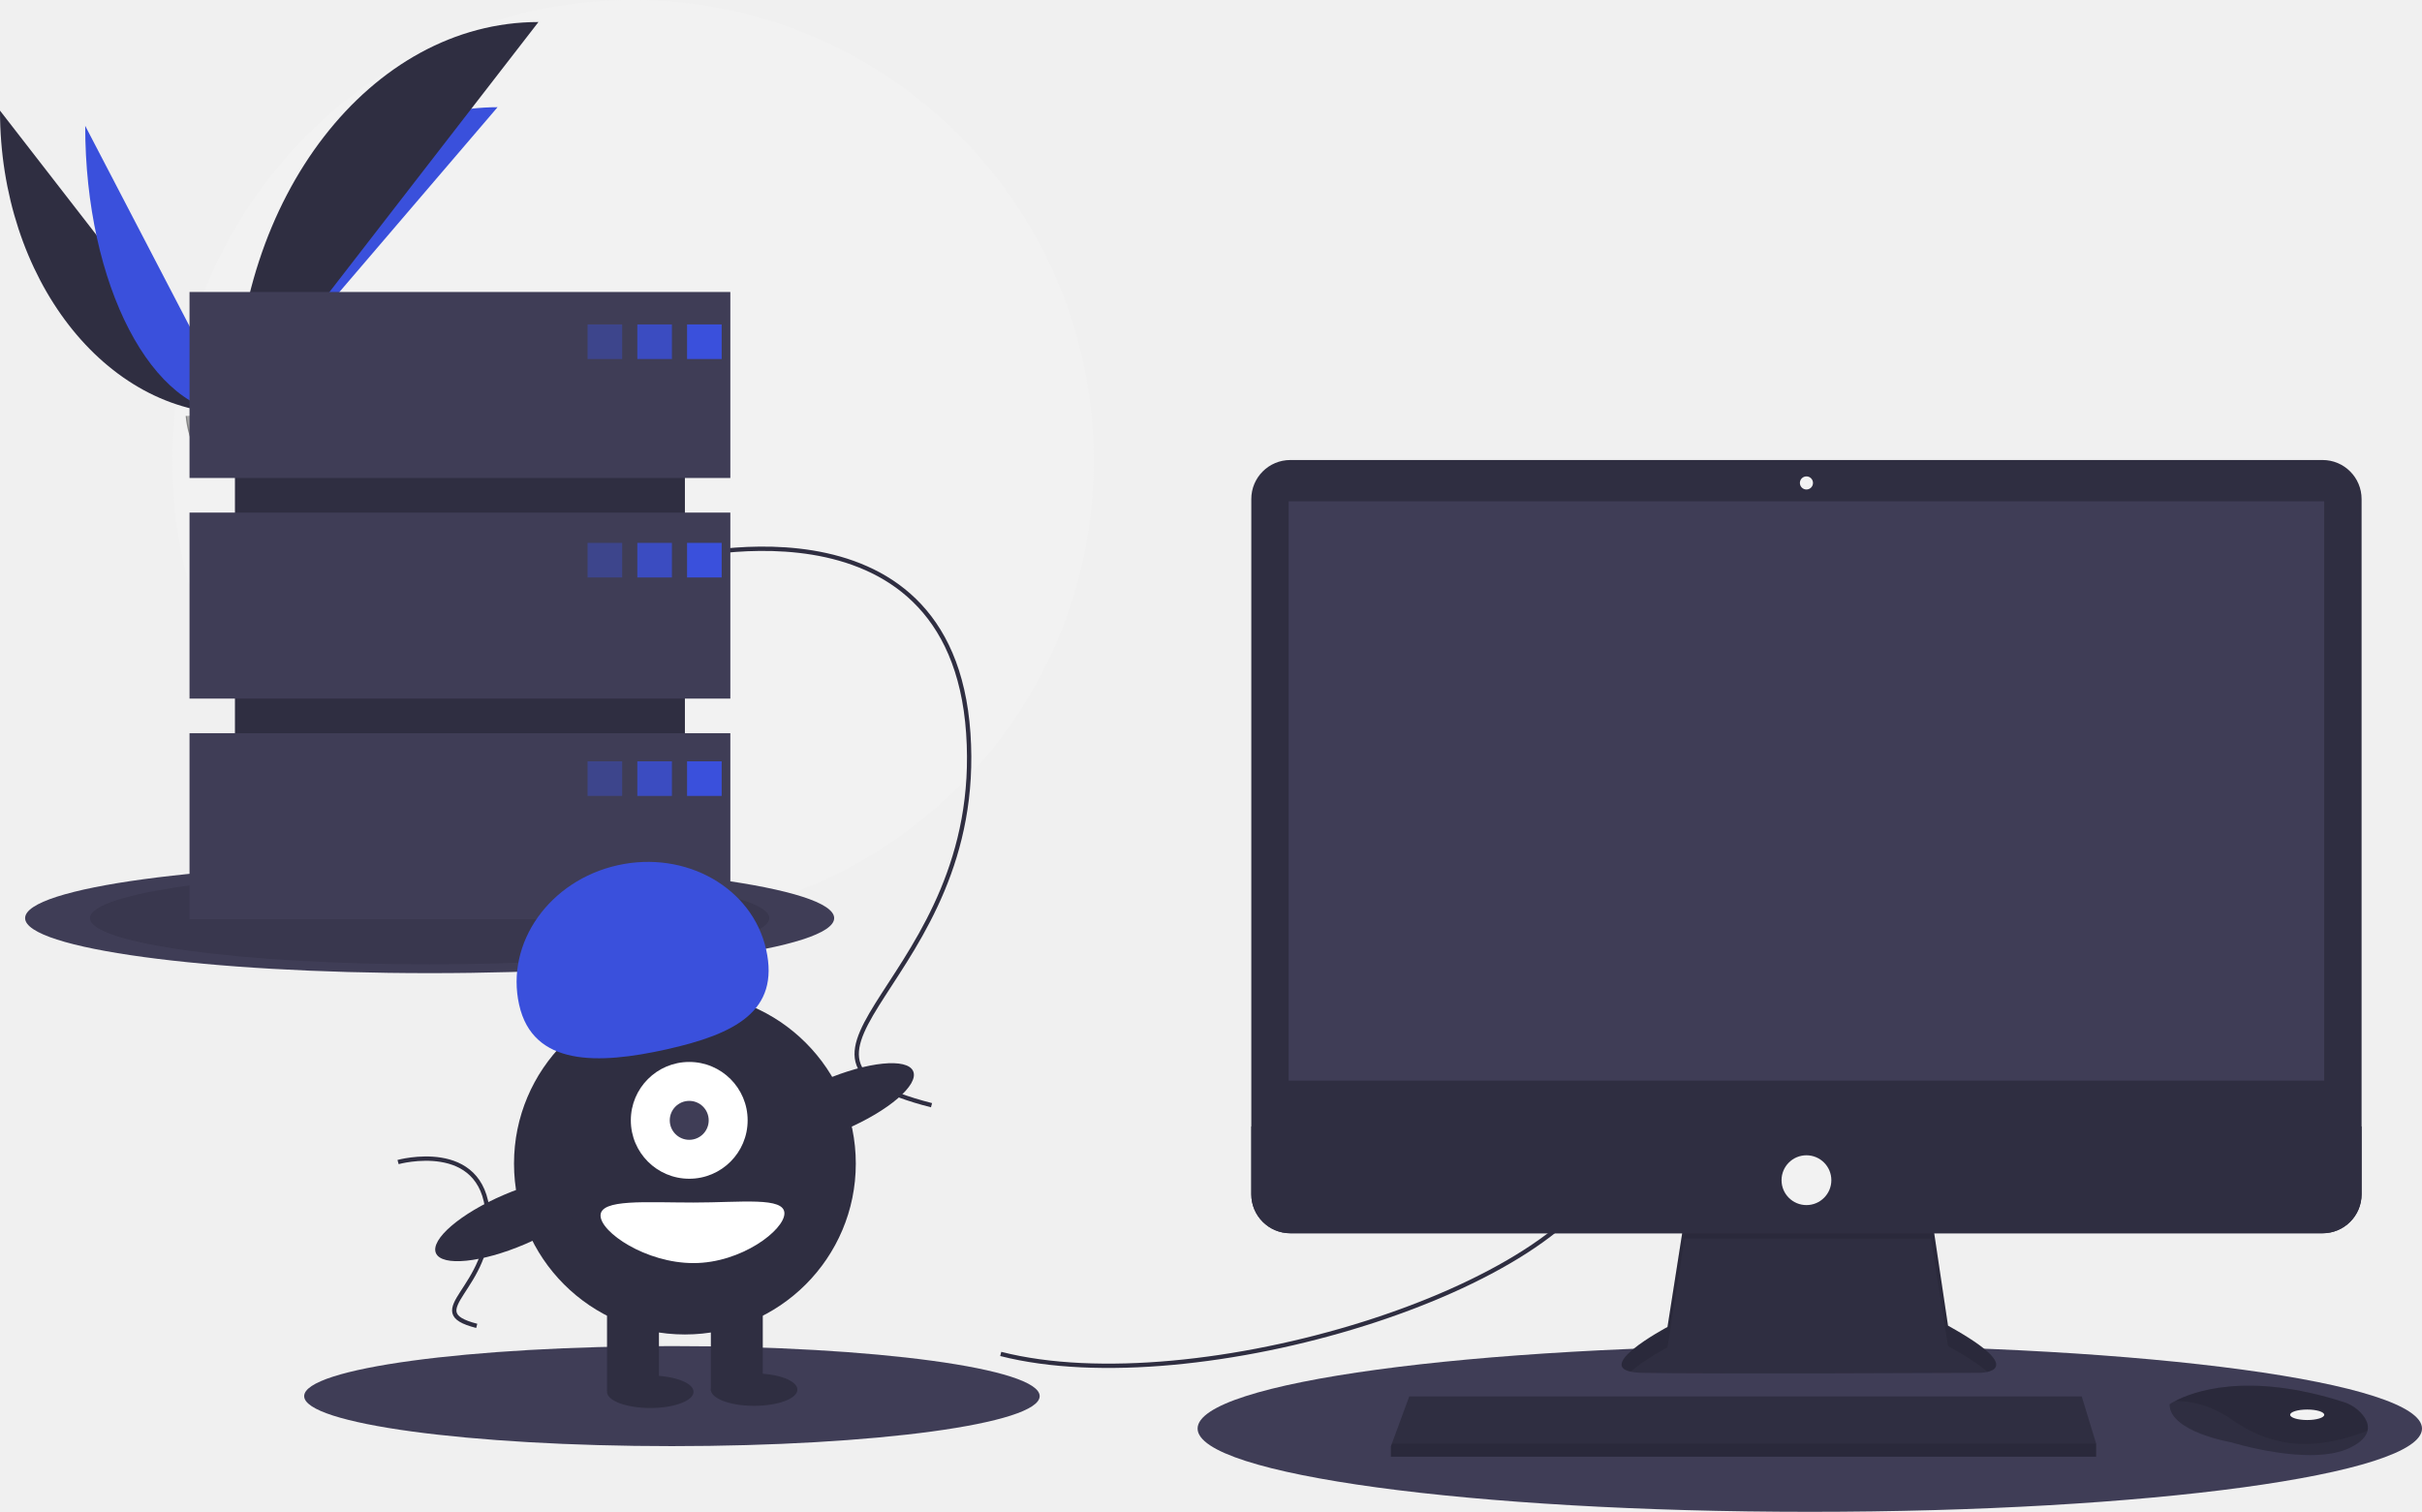
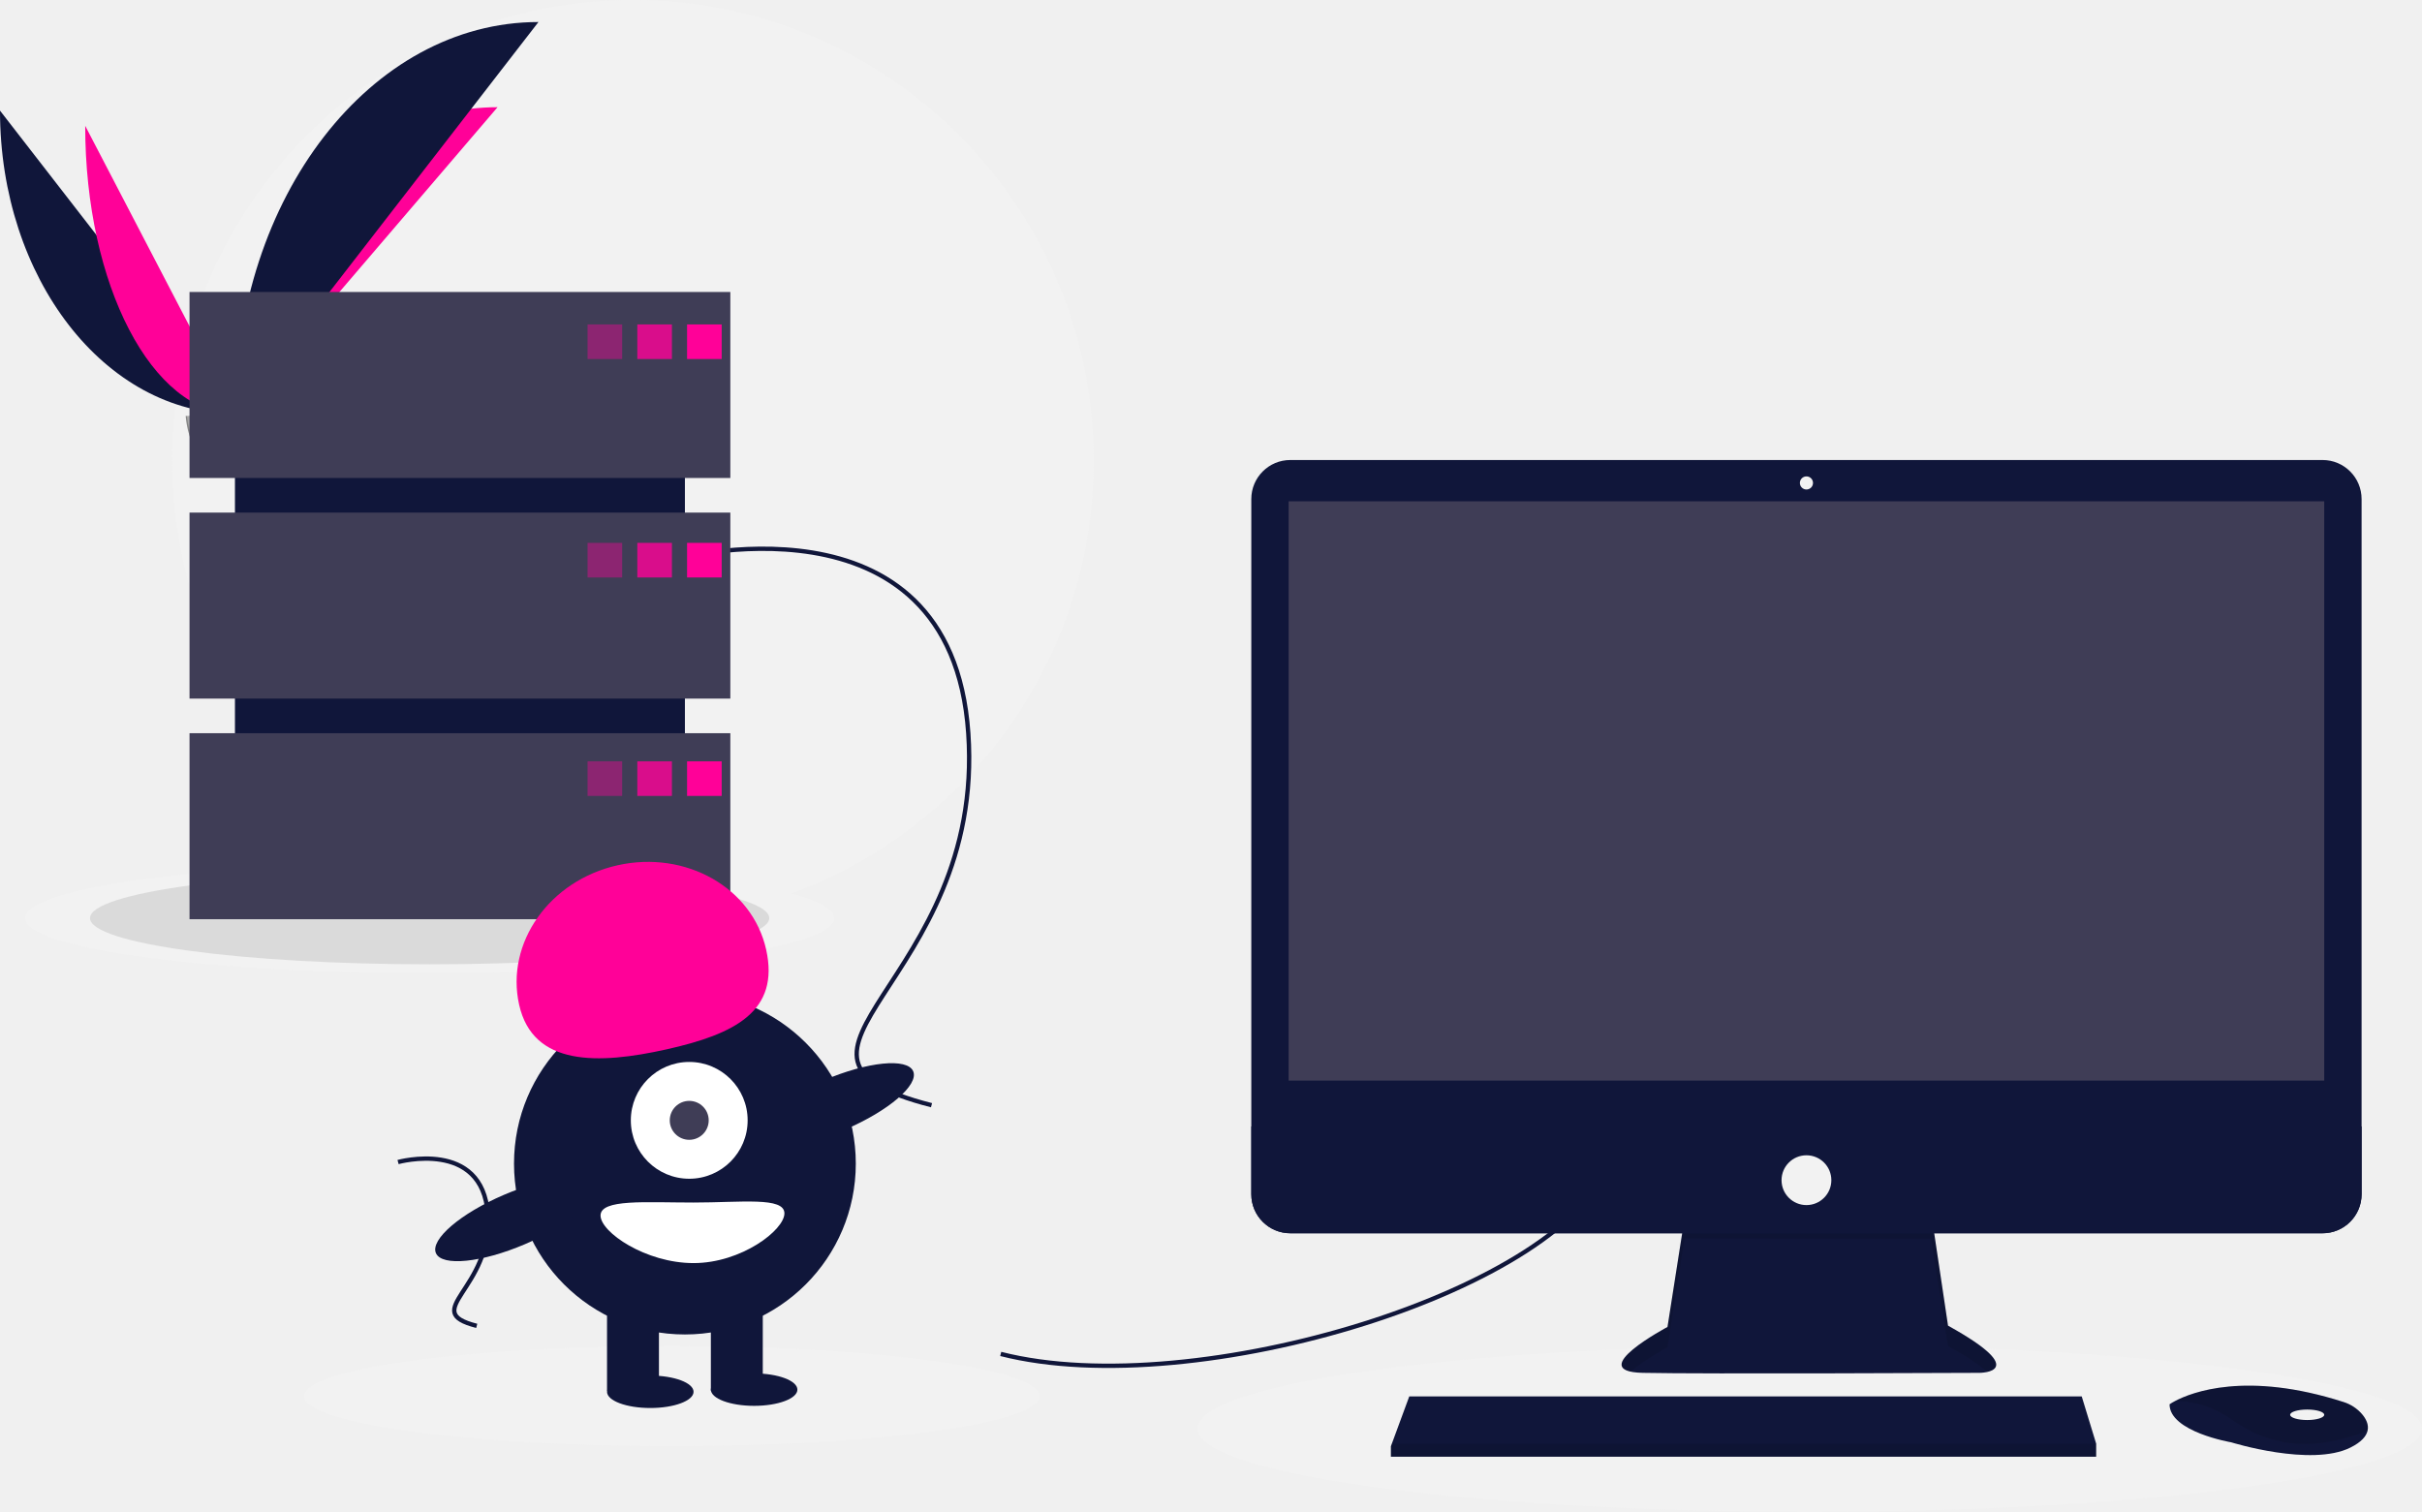
<svg xmlns="http://www.w3.org/2000/svg" id="aa03ddf9-f8f2-4819-a4ce-be9b0a220741" data-name="Layer 1" width="1119.609" height="699" viewBox="0 0 1119.609 699">
  <circle cx="292.609" cy="213" r="213" fill="#f2f2f2" />
-   <path d="M31.391,151.642c0,77.498,48.618,140.208,108.701,140.208" transform="translate(-31.39089 -100.5)" fill="#2f2e41" />
-   <path d="M140.092,291.851c0-78.369,54.255-141.784,121.304-141.784" transform="translate(-31.39089 -100.5)" fill="#3a50dc" />
-   <path d="M70.775,158.668c0,73.615,31.003,133.183,69.316,133.183" transform="translate(-31.39089 -100.5)" fill="#3a50dc" />
-   <path d="M140.092,291.851c0-100.138,62.71-181.168,140.208-181.168" transform="translate(-31.39089 -100.5)" fill="#2f2e41" />
+   <path d="M31.391,151.642c0,77.498,48.618,140.208,108.701,140.208" transform="translate(-31.39089 -100.5)" fill="#10163A" />
+   <path d="M140.092,291.851c0-78.369,54.255-141.784,121.304-141.784" transform="translate(-31.39089 -100.5)" fill="#ff0198" />
+   <path d="M70.775,158.668c0,73.615,31.003,133.183,69.316,133.183" transform="translate(-31.39089 -100.5)" fill="#ff0198" />
+   <path d="M140.092,291.851c0-100.138,62.71-181.168,140.208-181.168" transform="translate(-31.39089 -100.5)" fill="#10163A" />
  <path d="M117.224,292.839s15.416-.475,20.061-3.783,23.713-7.258,24.866-1.953,23.167,26.388,5.763,26.529-40.439-2.711-45.076-5.535S117.224,292.839,117.224,292.839Z" transform="translate(-31.39089 -100.5)" fill="#a8a8a8" />
  <path d="M168.224,311.785c-17.404.14-40.439-2.711-45.076-5.535-3.531-2.151-4.938-9.869-5.409-13.43-.326.014-.515.02-.515.02s.976,12.433,5.613,15.257,27.672,5.676,45.076,5.535c5.024-.041,6.759-1.828,6.664-4.475C173.879,310.756,171.963,311.755,168.224,311.785Z" transform="translate(-31.39089 -100.5)" opacity="0.2" />
-   <ellipse cx="198.609" cy="424.5" rx="187" ry="25.44" fill="#3f3d56" />
+   <ellipse cx="198.609" cy="424.5" rx="187" ry="25.44" fill="#F2F2F2" />
  <ellipse cx="198.609" cy="424.5" rx="157" ry="21.359" opacity="0.1" />
-   <ellipse cx="836.609" cy="660.5" rx="283" ry="38.5" fill="#3f3d56" />
-   <ellipse cx="310.609" cy="645.5" rx="170" ry="23.127" fill="#3f3d56" />
-   <path d="M494,726.5c90,23,263-30,282-90" transform="translate(-31.39089 -100.5)" fill="none" stroke="#2f2e41" stroke-miterlimit="10" stroke-width="2" />
-   <path d="M341,359.5s130-36,138,80-107,149-17,172" transform="translate(-31.39089 -100.5)" fill="none" stroke="#2f2e41" stroke-miterlimit="10" stroke-width="2" />
-   <path d="M215.402,637.783s39.072-10.82,41.477,24.044-32.16,44.783-5.109,51.696" transform="translate(-31.39089 -100.5)" fill="none" stroke="#2f2e41" stroke-miterlimit="10" stroke-width="2" />
-   <path d="M810.096,663.74,802.218,714.035s-38.782,20.603-11.513,21.209,155.733,0,155.733,0,24.845,0-14.543-21.815l-7.878-52.719Z" transform="translate(-31.39089 -100.5)" fill="#2f2e41" />
+   <ellipse cx="836.609" cy="660.5" rx="283" ry="38.5" fill="#F2F2F2" />
+   <ellipse cx="310.609" cy="645.5" rx="170" ry="23.127" fill="#F2F2F2" />
+   <path d="M494,726.5c90,23,263-30,282-90" transform="translate(-31.39089 -100.5)" fill="none" stroke="#10163A" stroke-miterlimit="10" stroke-width="2" />
+   <path d="M341,359.5s130-36,138,80-107,149-17,172" transform="translate(-31.39089 -100.5)" fill="none" stroke="#10163A" stroke-miterlimit="10" stroke-width="2" />
+   <path d="M215.402,637.783s39.072-10.82,41.477,24.044-32.16,44.783-5.109,51.696" transform="translate(-31.39089 -100.5)" fill="none" stroke="#10163A" stroke-miterlimit="10" stroke-width="2" />
+   <path d="M810.096,663.74,802.218,714.035s-38.782,20.603-11.513,21.209,155.733,0,155.733,0,24.845,0-14.543-21.815l-7.878-52.719Z" transform="translate(-31.39089 -100.5)" fill="#10163A" />
  <path d="M785.219,734.698c6.193-5.51,16.999-11.252,16.999-11.252l7.878-50.295,113.922.107,7.878,49.582c9.185,5.087,14.875,8.987,18.204,11.978,5.059-1.154,10.587-5.444-18.204-21.389l-7.878-52.719-113.922,3.03L802.218,714.035S769.63,731.35,785.219,734.698Z" transform="translate(-31.39089 -100.5)" opacity="0.1" />
-   <rect x="578.433" y="212.689" width="513.253" height="357.52" rx="18.046" fill="#2f2e41" />
+   <rect x="578.433" y="212.689" width="513.253" height="357.52" rx="18.046" fill="#10163A" />
  <rect x="595.703" y="231.777" width="478.713" height="267.837" fill="#3f3d56" />
  <circle cx="835.059" cy="223.293" r="3.03" fill="#f2f2f2" />
-   <path d="M1123.077,621.322V652.663a18.043,18.043,0,0,1-18.046,18.046H627.869A18.043,18.043,0,0,1,609.824,652.663V621.322Z" transform="translate(-31.39089 -100.5)" fill="#2f2e41" />
-   <polygon points="968.978 667.466 968.978 673.526 642.968 673.526 642.968 668.678 643.417 667.466 651.452 645.651 962.312 645.651 968.978 667.466" fill="#2f2e41" />
-   <path d="M1125.828,762.034c-.594,2.539-2.836,5.217-7.902,7.75-18.179,9.089-55.143-2.424-55.143-2.424s-28.48-4.848-28.48-17.573a22.725,22.725,0,0,1,2.497-1.485c7.643-4.044,32.984-14.021,77.918.422a18.739,18.739,0,0,1,8.541,5.597C1125.079,756.454,1126.507,759.157,1125.828,762.034Z" transform="translate(-31.39089 -100.5)" fill="#2f2e41" />
+   <path d="M1123.077,621.322V652.663a18.043,18.043,0,0,1-18.046,18.046H627.869A18.043,18.043,0,0,1,609.824,652.663V621.322Z" transform="translate(-31.39089 -100.5)" fill="#10163A" />
+   <polygon points="968.978 667.466 968.978 673.526 642.968 673.526 642.968 668.678 643.417 667.466 651.452 645.651 962.312 645.651 968.978 667.466" fill="#10163A" />
+   <path d="M1125.828,762.034c-.594,2.539-2.836,5.217-7.902,7.75-18.179,9.089-55.143-2.424-55.143-2.424s-28.48-4.848-28.48-17.573a22.725,22.725,0,0,1,2.497-1.485c7.643-4.044,32.984-14.021,77.918.422a18.739,18.739,0,0,1,8.541,5.597C1125.079,756.454,1126.507,759.157,1125.828,762.034Z" transform="translate(-31.39089 -100.5)" fill="#10163A" />
  <path d="M1125.828,762.034c-22.251,8.526-42.084,9.162-62.439-4.975-10.265-7.126-19.591-8.89-26.59-8.756,7.643-4.044,32.984-14.021,77.918.422a18.739,18.739,0,0,1,8.541,5.597C1125.079,756.454,1126.507,759.157,1125.828,762.034Z" transform="translate(-31.39089 -100.5)" opacity="0.1" />
  <ellipse cx="1066.538" cy="654.135" rx="7.878" ry="2.424" fill="#f2f2f2" />
  <circle cx="835.059" cy="545.667" r="11.513" fill="#f2f2f2" />
  <polygon points="968.978 667.466 968.978 673.526 642.968 673.526 642.968 668.678 643.417 667.466 968.978 667.466" opacity="0.1" />
-   <rect x="108.609" y="159" width="208" height="242" fill="#2f2e41" />
+   <rect x="108.609" y="159" width="208" height="242" fill="#10163A" />
  <rect x="87.609" y="135" width="250" height="86" fill="#3f3d56" />
  <rect x="87.609" y="237" width="250" height="86" fill="#3f3d56" />
  <rect x="87.609" y="339" width="250" height="86" fill="#3f3d56" />
-   <rect x="271.609" y="150" width="16" height="16" fill="#3a50dc" opacity="0.4" />
-   <rect x="294.609" y="150" width="16" height="16" fill="#3a50dc" opacity="0.8" />
-   <rect x="317.609" y="150" width="16" height="16" fill="#3a50dc" />
-   <rect x="271.609" y="251" width="16" height="16" fill="#3a50dc" opacity="0.4" />
-   <rect x="294.609" y="251" width="16" height="16" fill="#3a50dc" opacity="0.8" />
-   <rect x="317.609" y="251" width="16" height="16" fill="#3a50dc" />
-   <rect x="271.609" y="352" width="16" height="16" fill="#3a50dc" opacity="0.4" />
-   <rect x="294.609" y="352" width="16" height="16" fill="#3a50dc" opacity="0.8" />
-   <rect x="317.609" y="352" width="16" height="16" fill="#3a50dc" />
-   <circle cx="316.609" cy="538" r="79" fill="#2f2e41" />
-   <rect x="280.609" y="600" width="24" height="43" fill="#2f2e41" />
-   <rect x="328.609" y="600" width="24" height="43" fill="#2f2e41" />
-   <ellipse cx="300.609" cy="643.5" rx="20" ry="7.5" fill="#2f2e41" />
-   <ellipse cx="348.609" cy="642.5" rx="20" ry="7.5" fill="#2f2e41" />
+   <rect x="271.609" y="150" width="16" height="16" fill="#ff0198" opacity="0.4" />
+   <rect x="294.609" y="150" width="16" height="16" fill="#ff0198" opacity="0.8" />
+   <rect x="317.609" y="150" width="16" height="16" fill="#ff0198" />
+   <rect x="271.609" y="251" width="16" height="16" fill="#ff0198" opacity="0.4" />
+   <rect x="294.609" y="251" width="16" height="16" fill="#ff0198" opacity="0.8" />
+   <rect x="317.609" y="251" width="16" height="16" fill="#ff0198" />
+   <rect x="271.609" y="352" width="16" height="16" fill="#ff0198" opacity="0.4" />
+   <rect x="294.609" y="352" width="16" height="16" fill="#ff0198" opacity="0.8" />
+   <rect x="317.609" y="352" width="16" height="16" fill="#ff0198" />
+   <circle cx="316.609" cy="538" r="79" fill="#10163A" />
+   <rect x="280.609" y="600" width="24" height="43" fill="#10163A" />
+   <rect x="328.609" y="600" width="24" height="43" fill="#10163A" />
+   <ellipse cx="300.609" cy="643.5" rx="20" ry="7.5" fill="#10163A" />
+   <ellipse cx="348.609" cy="642.5" rx="20" ry="7.5" fill="#10163A" />
  <circle cx="318.609" cy="518" r="27" fill="#fff" />
  <circle cx="318.609" cy="518" r="9" fill="#3f3d56" />
-   <path d="M271.367,565.032c-6.379-28.568,14.012-57.434,45.544-64.475s62.265,10.41,68.644,38.978-14.519,39.104-46.051,46.145S277.746,593.6,271.367,565.032Z" transform="translate(-31.39089 -100.5)" fill="#3a50dc" />
-   <ellipse cx="417.215" cy="611.344" rx="39.5" ry="12.4" transform="translate(-238.2867 112.9804) rotate(-23.17116)" fill="#2f2e41" />
-   <ellipse cx="269.215" cy="664.344" rx="39.5" ry="12.4" transform="translate(-271.0797 59.02084) rotate(-23.17116)" fill="#2f2e41" />
+   <path d="M271.367,565.032c-6.379-28.568,14.012-57.434,45.544-64.475s62.265,10.41,68.644,38.978-14.519,39.104-46.051,46.145S277.746,593.6,271.367,565.032Z" transform="translate(-31.39089 -100.5)" fill="#ff0198" />
+   <ellipse cx="417.215" cy="611.344" rx="39.5" ry="12.4" transform="translate(-238.2867 112.9804) rotate(-23.17116)" fill="#10163A" />
+   <ellipse cx="269.215" cy="664.344" rx="39.5" ry="12.4" transform="translate(-271.0797 59.02084) rotate(-23.17116)" fill="#10163A" />
  <path d="M394,661.5c0,7.732-19.909,23-42,23s-43-14.268-43-22,20.909-6,43-6S394,653.768,394,661.5Z" transform="translate(-31.39089 -100.5)" fill="#fff" />
</svg>
